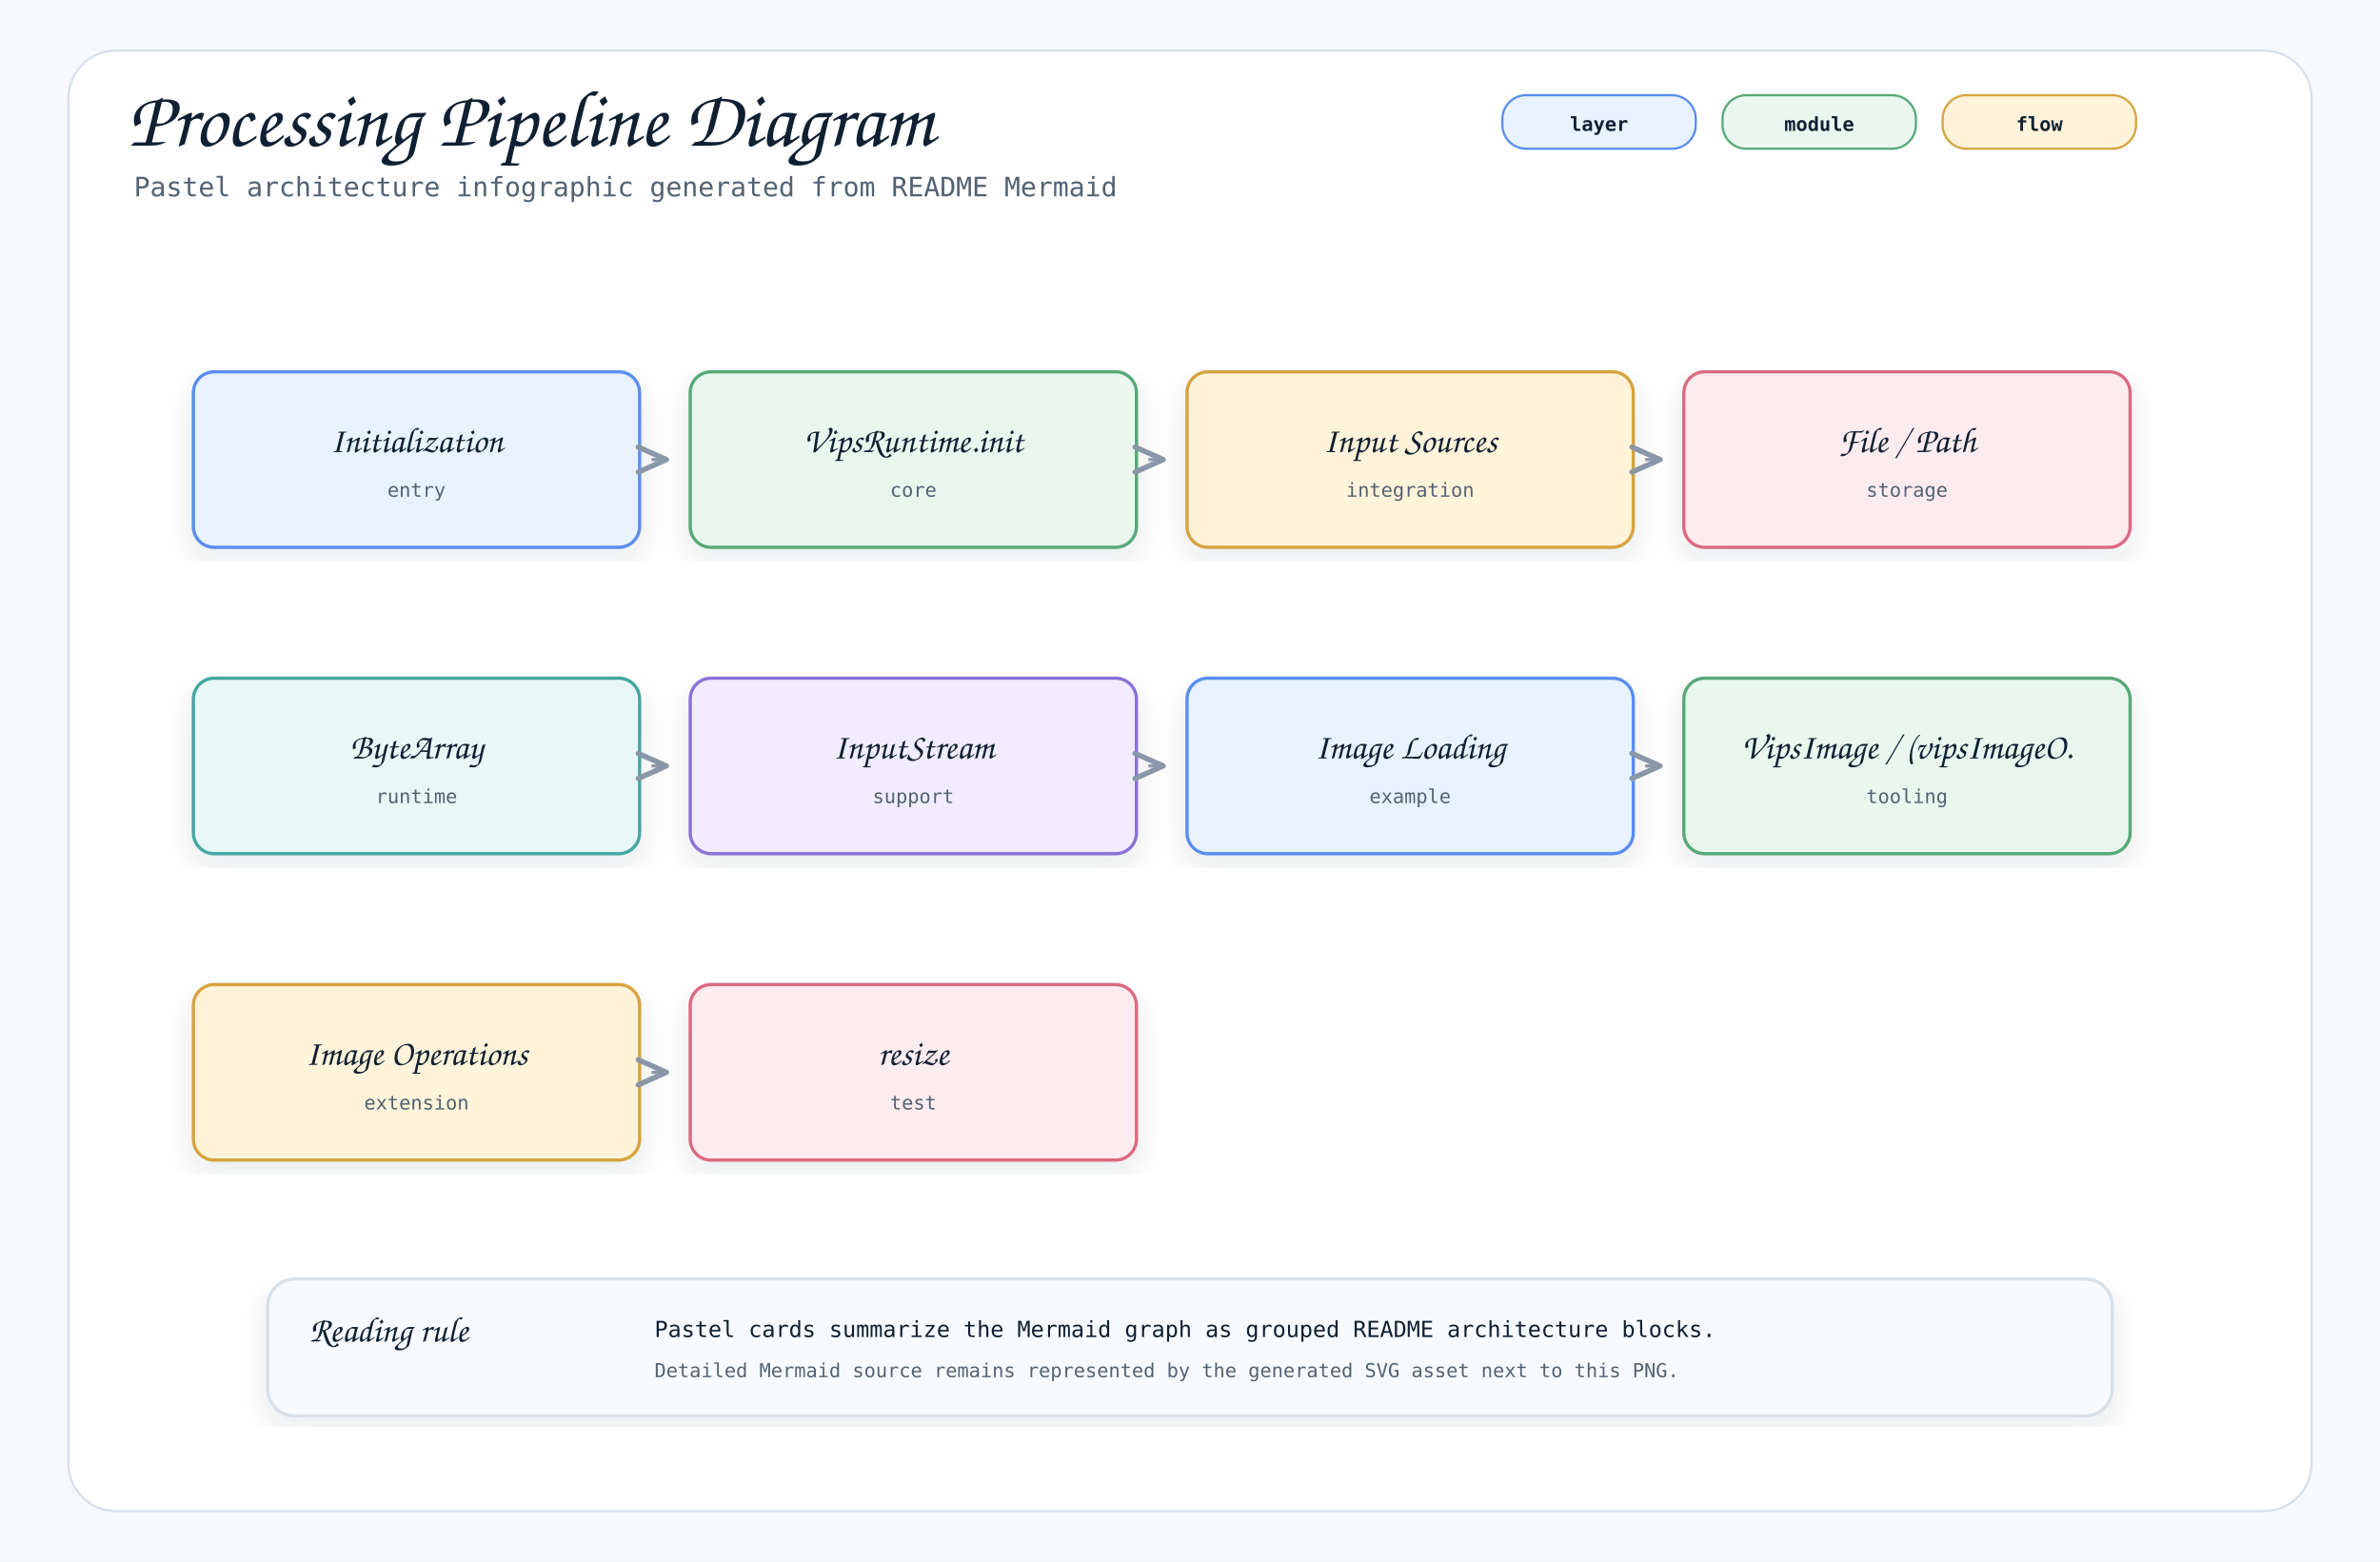
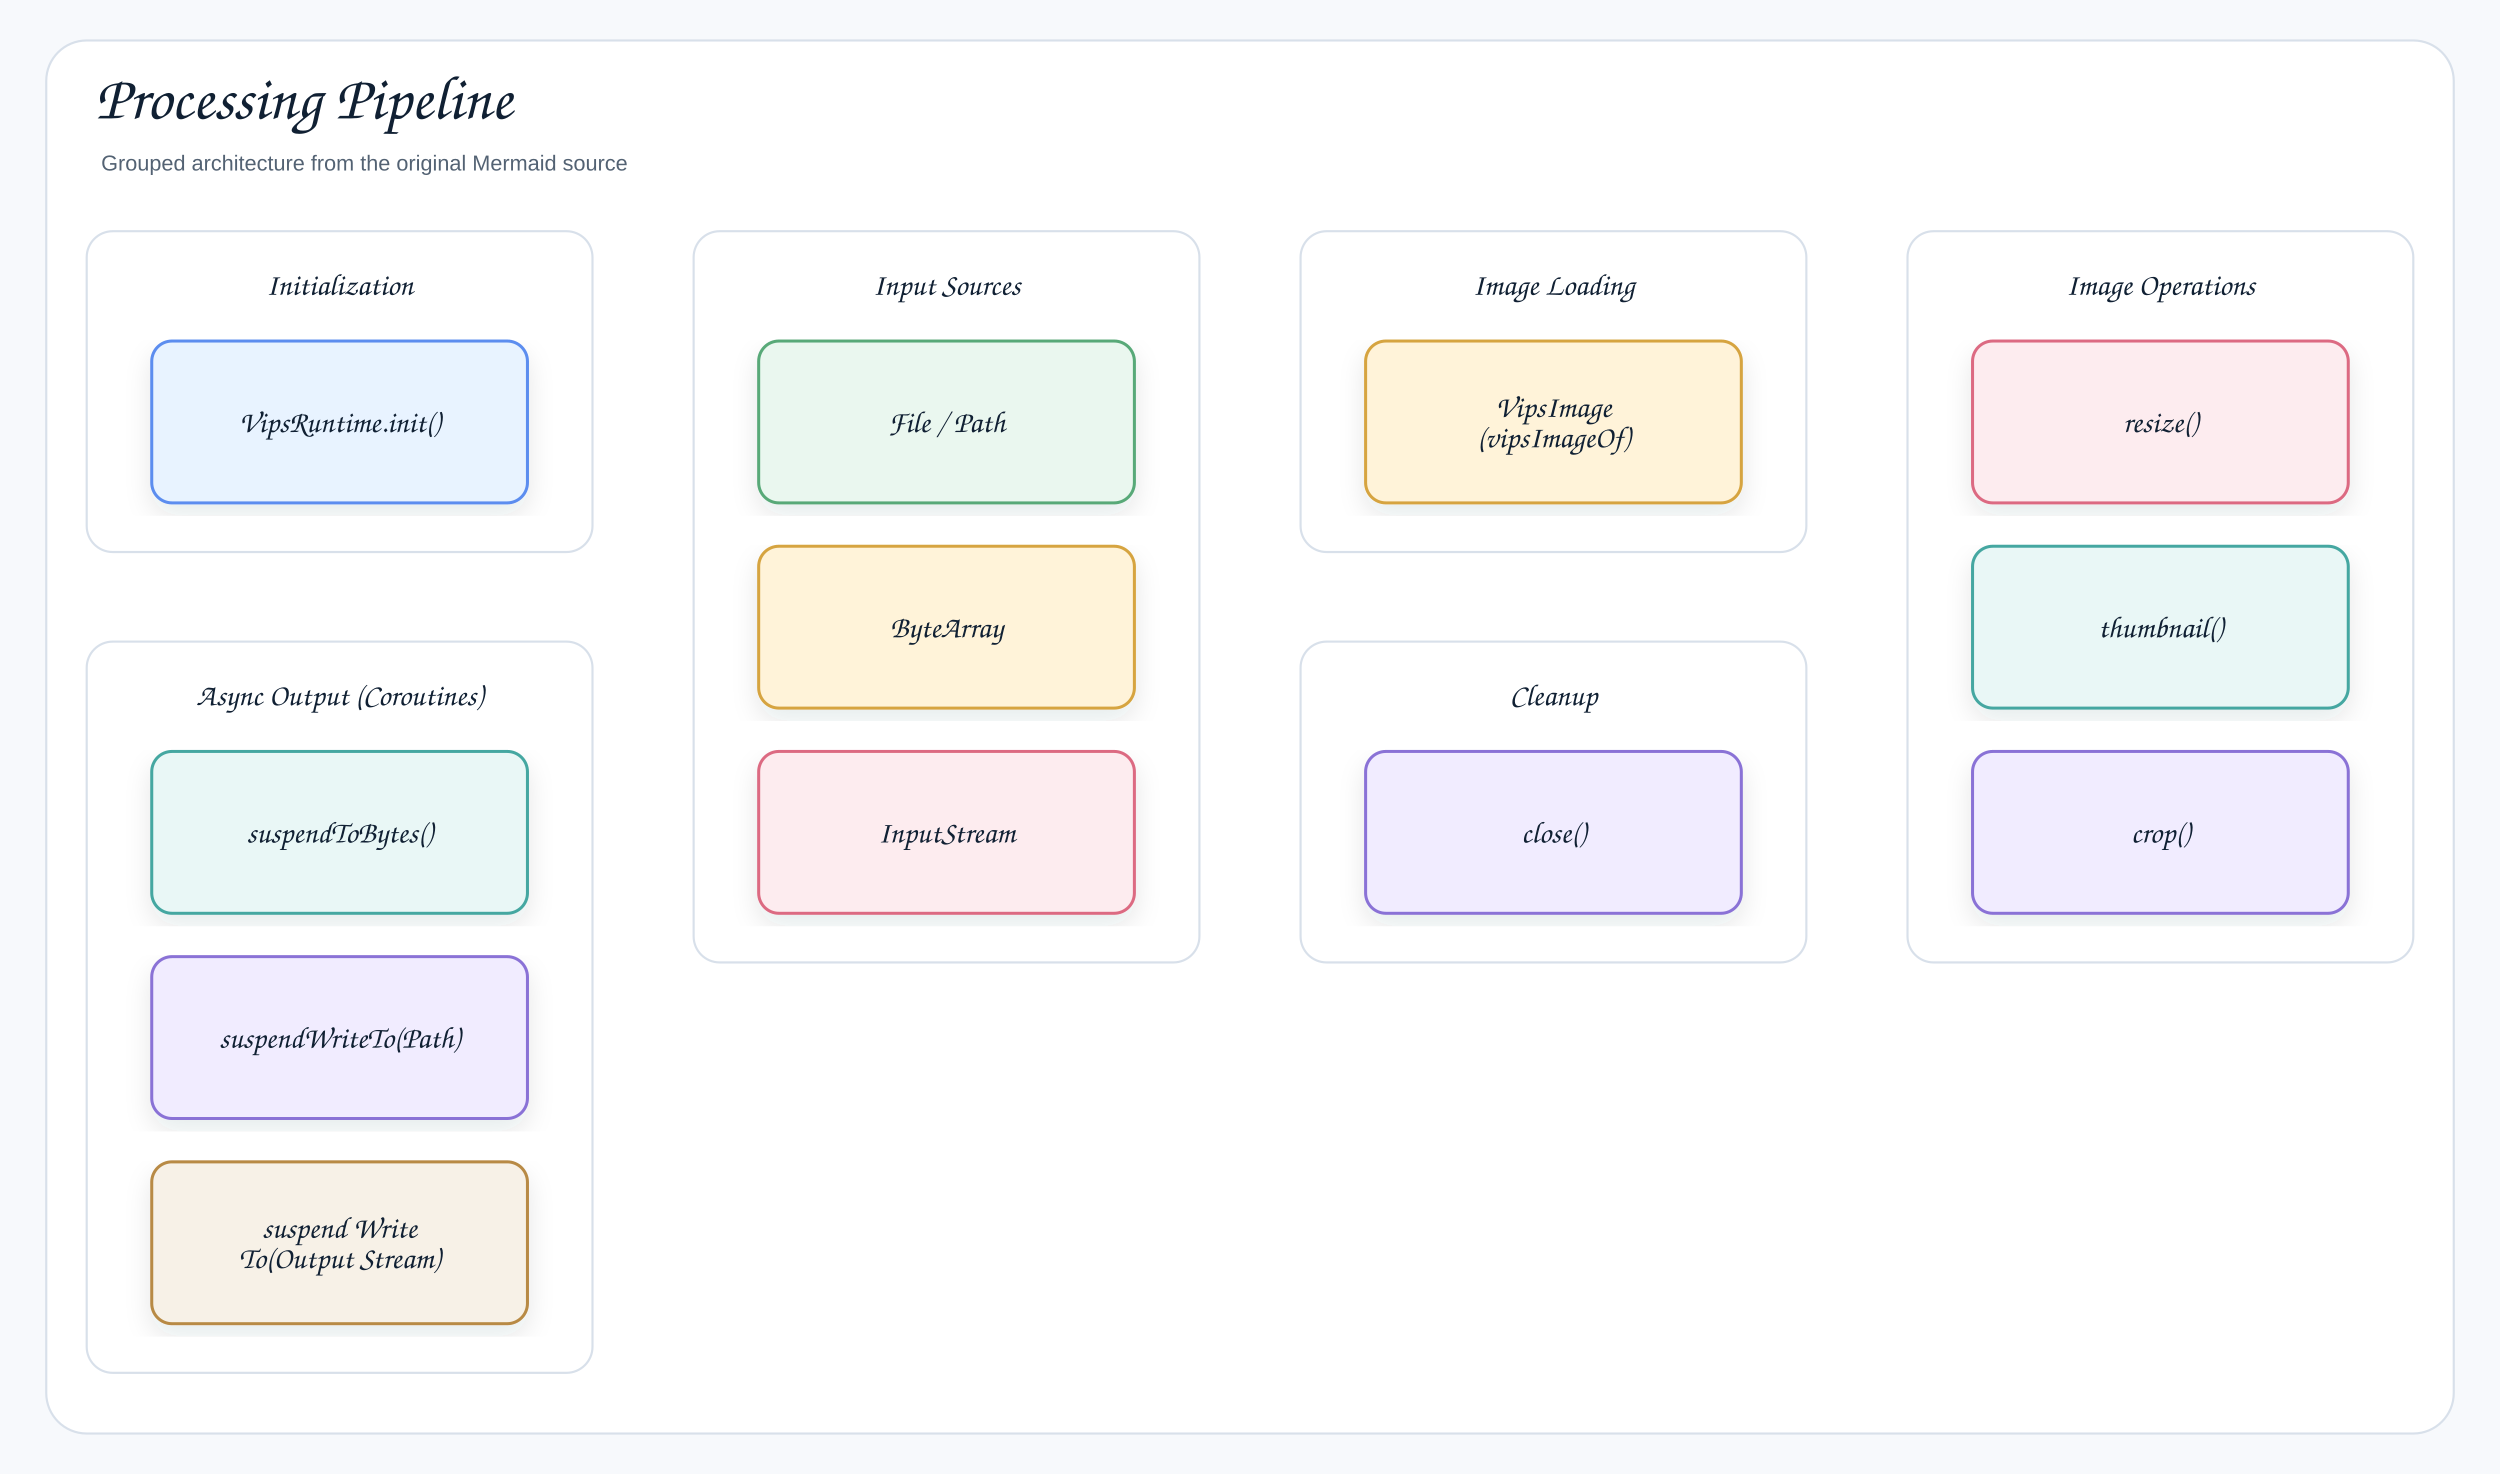
- <svg xmlns="http://www.w3.org/2000/svg" width="1600" height="1050" viewBox="0 0 1600 1050" role="img" aria-label="Processing Pipeline Diagram">
+ <svg xmlns="http://www.w3.org/2000/svg" width="1730" height="1020" viewBox="0 0 1730 1020" role="img" aria-label="Processing Pipeline">
  <defs>
    <filter id="shadow" x="-8%" y="-8%" width="116%" height="116%">
-       <feDropShadow dx="0" dy="8" stdDeviation="10" flood-color="#1f2937" flood-opacity="0.10" />
+       <feDropShadow dx="0" dy="8" stdDeviation="9" flood-color="#1f2937" flood-opacity="0.10" />
    </filter>
    <marker id="openArrow" markerWidth="12" markerHeight="10" refX="10" refY="5" orient="auto" markerUnits="strokeWidth">
-       <path d="M 1 1 L 10 5 L 1 9" fill="none" stroke="#8a97a8" stroke-width="1.7" stroke-linecap="round" stroke-linejoin="round" />
+       <path d="M 1 1 L 10 5 L 1 9" fill="none" stroke="#758297" stroke-width="1.8" stroke-linecap="round" stroke-linejoin="round" />
    </marker>
    <marker id="inherit" markerWidth="14" markerHeight="12" refX="12" refY="6" orient="auto" markerUnits="strokeWidth">
-       <path d="M 0 1 L 12 6 L 0 11 Z" fill="#ffffff" stroke="#8a97a8" stroke-width="1.7" />
+       <path d="M 0 1 L 12 6 L 0 11 Z" fill="#ffffff" stroke="#758297" stroke-width="1.8" />
    </marker>
    <style>
-     .canvas { fill: #f7f9fc; }
-     .frame { fill: #ffffff; stroke: #d8e0ea; stroke-width: 1.5; }
-     .title { font-family: "Architects Daughter", "Comic Mono", cursive; font-size: 54px; font-weight: 400; fill: #102033; }
-     .subtitle { font-family: "Comic Mono", "SFMono-Regular", Menlo, Consolas, monospace; font-size: 18px; fill: #536273; }
-     .label { font-family: "Architects Daughter", "Comic Mono", cursive; font-size: 30px; font-weight: 400; fill: #102033; }
-     .smallLabel { font-family: "Architects Daughter", "Comic Mono", cursive; font-size: 24px; font-weight: 400; fill: #102033; }
-     .mono { font-family: "Comic Mono", "SFMono-Regular", Menlo, Consolas, monospace; font-size: 15px; fill: #102033; }
-     .small { font-family: "Comic Mono", "SFMono-Regular", Menlo, Consolas, monospace; font-size: 13px; fill: #536273; }
-     .strong { font-family: "Comic Mono", "SFMono-Regular", Menlo, Consolas, monospace; font-size: 15px; font-weight: 700; fill: #102033; }
-     .card { stroke-width: 2.2; filter: url(#shadow); }
-     .line { stroke: #8a97a8; stroke-width: 2.1; fill: none; marker-end: url(#openArrow); }
-     .softLine { stroke: #8a97a8; stroke-width: 2.1; fill: none; }
-     .dashed { stroke: #8a97a8; stroke-width: 2.1; stroke-dasharray: 7 6; fill: none; marker-end: url(#openArrow); }
-     .inheritLine { stroke: #8a97a8; stroke-width: 2.2; fill: none; marker-end: url(#inherit); }
-     .implLine { stroke: #8a97a8; stroke-width: 2.2; stroke-dasharray: 8 7; fill: none; marker-end: url(#inherit); }
-     .compartment { stroke-width: 1.6; fill: none; }
-     .chip { stroke-width: 1.5; rx: 16; }
-     .chipText { font-family: "Comic Mono", "SFMono-Regular", Menlo, Consolas, monospace; font-size: 13px; font-weight: 700; fill: #102033; }
+     .canvas{fill:#f7f9fc}.frame{fill:#fff;stroke:#d8e0ea;stroke-width:1.5}
+     .title{font-family:"Architects Daughter","Comic Sans MS","Comic Sans",cursive;font-size:43px;font-weight:400;fill:#102033}
+     .subtitle{font-family:"Comic Sans MS","Comic Sans","Comic Neue",Arial,sans-serif;font-size:15px;font-weight:400;fill:#536273}
+     .label{font-family:"Architects Daughter","Comic Sans MS","Comic Sans",cursive;font-size:25px;font-weight:400;fill:#102033}
+     .smallLabel{font-family:"Architects Daughter","Comic Sans MS","Comic Sans",cursive;font-size:21px;font-weight:400;fill:#102033}
+     .mono{font-family:"Comic Sans MS","Comic Sans","Comic Neue",Arial,sans-serif;font-size:12px;font-weight:400;fill:#102033}
+     .small{font-family:"Comic Sans MS","Comic Sans","Comic Neue",Arial,sans-serif;font-size:12px;font-weight:400;fill:#536273}
+     .strong{font-family:"Comic Sans MS","Comic Sans","Comic Neue",Arial,sans-serif;font-size:13px;font-weight:400;fill:#102033}
+     .card{stroke-width:2.1;filter:url(#shadow)}.compartment{stroke-width:1.5;fill:none}
+     .line{stroke:#758297;stroke-width:2.1;fill:none;marker-end:url(#openArrow)}
+     .plainLine{stroke:#758297;stroke-width:2.1;fill:none}
+     .dashed{stroke:#758297;stroke-width:2.1;stroke-dasharray:7 6;fill:none;marker-end:url(#openArrow)}
+     .inheritLine{stroke:#758297;stroke-width:2.2;fill:none;marker-end:url(#inherit)}
+     .implLine{stroke:#758297;stroke-width:2.2;stroke-dasharray:8 7;fill:none;marker-end:url(#inherit)}
  </style>
  </defs>
-   <rect class="canvas" width="1600" height="1050" />
-   <rect class="frame" x="46" y="34" width="1508" height="982" rx="32" />
-   <text class="title" x="86" y="98">Processing Pipeline Diagram</text>
-   <text class="subtitle" x="90" y="132">Pastel architecture infographic generated from README Mermaid</text>
-   <rect class="chip" x="1010" y="64" width="130" height="36" fill="#e8f3ff" stroke="#5b8def" />
-   <text class="chipText" x="1075" y="88" text-anchor="middle">layer</text>
-   <rect class="chip" x="1158" y="64" width="130" height="36" fill="#eaf7ef" stroke="#58a978" />
-   <text class="chipText" x="1223" y="88" text-anchor="middle">module</text>
-   <rect class="chip" x="1306" y="64" width="130" height="36" fill="#fff3d9" stroke="#d6a441" />
-   <text class="chipText" x="1371" y="88" text-anchor="middle">flow</text>
-   <g transform="translate(130,250)">
-     <rect class="card" x="0" y="0" width="300" height="118" rx="14" fill="#e8f3ff" stroke="#5b8def" />
-     <text class="smallLabel" x="150" y="54" text-anchor="middle">Initialization</text>
-     <text class="small" x="150" y="84" text-anchor="middle">entry</text>
+   <rect class="canvas" width="1730" height="1020" />
+   <rect class="frame" x="32" y="28" width="1666" height="964" rx="28" />
+   <text class="title" x="66" y="82">Processing Pipeline</text>
+   <text class="subtitle" x="70" y="118">Grouped architecture from the original Mermaid source</text>
+   <g transform="translate(60,160)">
+     <rect x="0" y="0" width="350" height="222" rx="18" fill="#ffffff" stroke="#d8e0ea" stroke-width="1.5" />
+     <text class="smallLabel" x="175" y="44" text-anchor="middle">Initialization</text>
  </g>
-   <g transform="translate(464,250)">
-     <rect class="card" x="0" y="0" width="300" height="118" rx="14" fill="#eaf7ef" stroke="#58a978" />
-     <text class="smallLabel" x="150" y="54" text-anchor="middle">VipsRuntime.init</text>
-     <text class="small" x="150" y="84" text-anchor="middle">core</text>
+   <g transform="translate(105,236)">
+     <rect class="card" x="0" y="0" width="260" height="112" rx="14" fill="#E8F3FF" stroke="#5B8DEF" />
+     <text class="smallLabel" x="130" y="63" text-anchor="middle">VipsRuntime.init()</text>
  </g>
-   <path class="line" d="M438 309 L448 309" />
-   <g transform="translate(798,250)">
-     <rect class="card" x="0" y="0" width="300" height="118" rx="14" fill="#fff3d9" stroke="#d6a441" />
-     <text class="smallLabel" x="150" y="54" text-anchor="middle">Input Sources</text>
-     <text class="small" x="150" y="84" text-anchor="middle">integration</text>
+   <g transform="translate(480,160)">
+     <rect x="0" y="0" width="350" height="506" rx="18" fill="#ffffff" stroke="#d8e0ea" stroke-width="1.5" />
+     <text class="smallLabel" x="175" y="44" text-anchor="middle">Input Sources</text>
  </g>
-   <path class="line" d="M772 309 L782 309" />
-   <g transform="translate(1132,250)">
-     <rect class="card" x="0" y="0" width="300" height="118" rx="14" fill="#fdecef" stroke="#dc6b82" />
-     <text class="smallLabel" x="150" y="54" text-anchor="middle">File / Path</text>
-     <text class="small" x="150" y="84" text-anchor="middle">storage</text>
+   <g transform="translate(525,236)">
+     <rect class="card" x="0" y="0" width="260" height="112" rx="14" fill="#EAF7EF" stroke="#58A978" />
+     <text class="smallLabel" x="130" y="63" text-anchor="middle">File / Path</text>
  </g>
-   <path class="line" d="M1106 309 L1116 309" />
-   <g transform="translate(130,456)">
-     <rect class="card" x="0" y="0" width="300" height="118" rx="14" fill="#e9f7f6" stroke="#45a7a1" />
-     <text class="smallLabel" x="150" y="54" text-anchor="middle">ByteArray</text>
-     <text class="small" x="150" y="84" text-anchor="middle">runtime</text>
+   <g transform="translate(525,378)">
+     <rect class="card" x="0" y="0" width="260" height="112" rx="14" fill="#FFF3D9" stroke="#D6A441" />
+     <text class="smallLabel" x="130" y="63" text-anchor="middle">ByteArray</text>
  </g>
-   <g transform="translate(464,456)">
-     <rect class="card" x="0" y="0" width="300" height="118" rx="14" fill="#f1ecff" stroke="#8a72d6" />
-     <text class="smallLabel" x="150" y="54" text-anchor="middle">InputStream</text>
-     <text class="small" x="150" y="84" text-anchor="middle">support</text>
+   <g transform="translate(525,520)">
+     <rect class="card" x="0" y="0" width="260" height="112" rx="14" fill="#FDECEF" stroke="#DC6B82" />
+     <text class="smallLabel" x="130" y="63" text-anchor="middle">InputStream</text>
  </g>
-   <path class="line" d="M438 515 L448 515" />
-   <g transform="translate(798,456)">
-     <rect class="card" x="0" y="0" width="300" height="118" rx="14" fill="#e8f3ff" stroke="#5b8def" />
-     <text class="smallLabel" x="150" y="54" text-anchor="middle">Image Loading</text>
-     <text class="small" x="150" y="84" text-anchor="middle">example</text>
+   <g transform="translate(900,160)">
+     <rect x="0" y="0" width="350" height="222" rx="18" fill="#ffffff" stroke="#d8e0ea" stroke-width="1.5" />
+     <text class="smallLabel" x="175" y="44" text-anchor="middle">Image Loading</text>
  </g>
-   <path class="line" d="M772 515 L782 515" />
-   <g transform="translate(1132,456)">
-     <rect class="card" x="0" y="0" width="300" height="118" rx="14" fill="#eaf7ef" stroke="#58a978" />
-     <text class="smallLabel" x="150" y="54" text-anchor="middle">VipsImage / (vipsImageO.</text>
-     <text class="small" x="150" y="84" text-anchor="middle">tooling</text>
+   <g transform="translate(945,236)">
+     <rect class="card" x="0" y="0" width="260" height="112" rx="14" fill="#FFF3D9" stroke="#D6A441" />
+     <text class="smallLabel" x="130" y="52.5" text-anchor="middle">VipsImage</text>
+     <text class="smallLabel" x="130" y="73.5" text-anchor="middle">(vipsImageOf)</text>
  </g>
-   <path class="line" d="M1106 515 L1116 515" />
-   <g transform="translate(130,662)">
-     <rect class="card" x="0" y="0" width="300" height="118" rx="14" fill="#fff3d9" stroke="#d6a441" />
-     <text class="smallLabel" x="150" y="54" text-anchor="middle">Image Operations</text>
-     <text class="small" x="150" y="84" text-anchor="middle">extension</text>
+   <g transform="translate(1320,160)">
+     <rect x="0" y="0" width="350" height="506" rx="18" fill="#ffffff" stroke="#d8e0ea" stroke-width="1.5" />
+     <text class="smallLabel" x="175" y="44" text-anchor="middle">Image Operations</text>
  </g>
-   <g transform="translate(464,662)">
-     <rect class="card" x="0" y="0" width="300" height="118" rx="14" fill="#fdecef" stroke="#dc6b82" />
-     <text class="smallLabel" x="150" y="54" text-anchor="middle">resize</text>
-     <text class="small" x="150" y="84" text-anchor="middle">test</text>
+   <g transform="translate(1365,236)">
+     <rect class="card" x="0" y="0" width="260" height="112" rx="14" fill="#FDECEF" stroke="#DC6B82" />
+     <text class="smallLabel" x="130" y="63" text-anchor="middle">resize()</text>
  </g>
-   <path class="line" d="M438 721 L448 721" />
-   <g transform="translate(180,860)">
-     <rect class="card" x="0" y="0" width="1240" height="92" rx="18" fill="#f7fbff" stroke="#d8e0ea" />
-     <text class="smallLabel" x="28" y="42">Reading rule</text>
-     <text class="mono" x="260" y="39">Pastel cards summarize the Mermaid graph as grouped README architecture blocks.</text>
-     <text class="small" x="260" y="66">Detailed Mermaid source remains represented by the generated SVG asset next to this PNG.</text>
+   <g transform="translate(1365,378)">
+     <rect class="card" x="0" y="0" width="260" height="112" rx="14" fill="#E9F7F6" stroke="#45A7A1" />
+     <text class="smallLabel" x="130" y="63" text-anchor="middle">thumbnail()</text>
+   </g>
+   <g transform="translate(1365,520)">
+     <rect class="card" x="0" y="0" width="260" height="112" rx="14" fill="#F1ECFF" stroke="#8A72D6" />
+     <text class="smallLabel" x="130" y="63" text-anchor="middle">crop()</text>
+   </g>
+   <g transform="translate(60,444)">
+     <rect x="0" y="0" width="350" height="506" rx="18" fill="#ffffff" stroke="#d8e0ea" stroke-width="1.5" />
+     <text class="smallLabel" x="175" y="44" text-anchor="middle">Async Output (Coroutines)</text>
+   </g>
+   <g transform="translate(105,520)">
+     <rect class="card" x="0" y="0" width="260" height="112" rx="14" fill="#E9F7F6" stroke="#45A7A1" />
+     <text class="smallLabel" x="130" y="63" text-anchor="middle">suspendToBytes()</text>
+   </g>
+   <g transform="translate(105,662)">
+     <rect class="card" x="0" y="0" width="260" height="112" rx="14" fill="#F1ECFF" stroke="#8A72D6" />
+     <text class="smallLabel" x="130" y="63" text-anchor="middle">suspendWriteTo(Path)</text>
+   </g>
+   <g transform="translate(105,804)">
+     <rect class="card" x="0" y="0" width="260" height="112" rx="14" fill="#F7F1E7" stroke="#B88A44" />
+     <text class="smallLabel" x="130" y="52.5" text-anchor="middle">suspend Write</text>
+     <text class="smallLabel" x="130" y="73.5" text-anchor="middle">To(Output Stream)</text>
+   </g>
+   <g transform="translate(900,444)">
+     <rect x="0" y="0" width="350" height="222" rx="18" fill="#ffffff" stroke="#d8e0ea" stroke-width="1.5" />
+     <text class="smallLabel" x="175" y="44" text-anchor="middle">Cleanup</text>
+   </g>
+   <g transform="translate(945,520)">
+     <rect class="card" x="0" y="0" width="260" height="112" rx="14" fill="#F1ECFF" stroke="#8A72D6" />
+     <text class="smallLabel" x="130" y="63" text-anchor="middle">close()</text>
  </g>
</svg>
